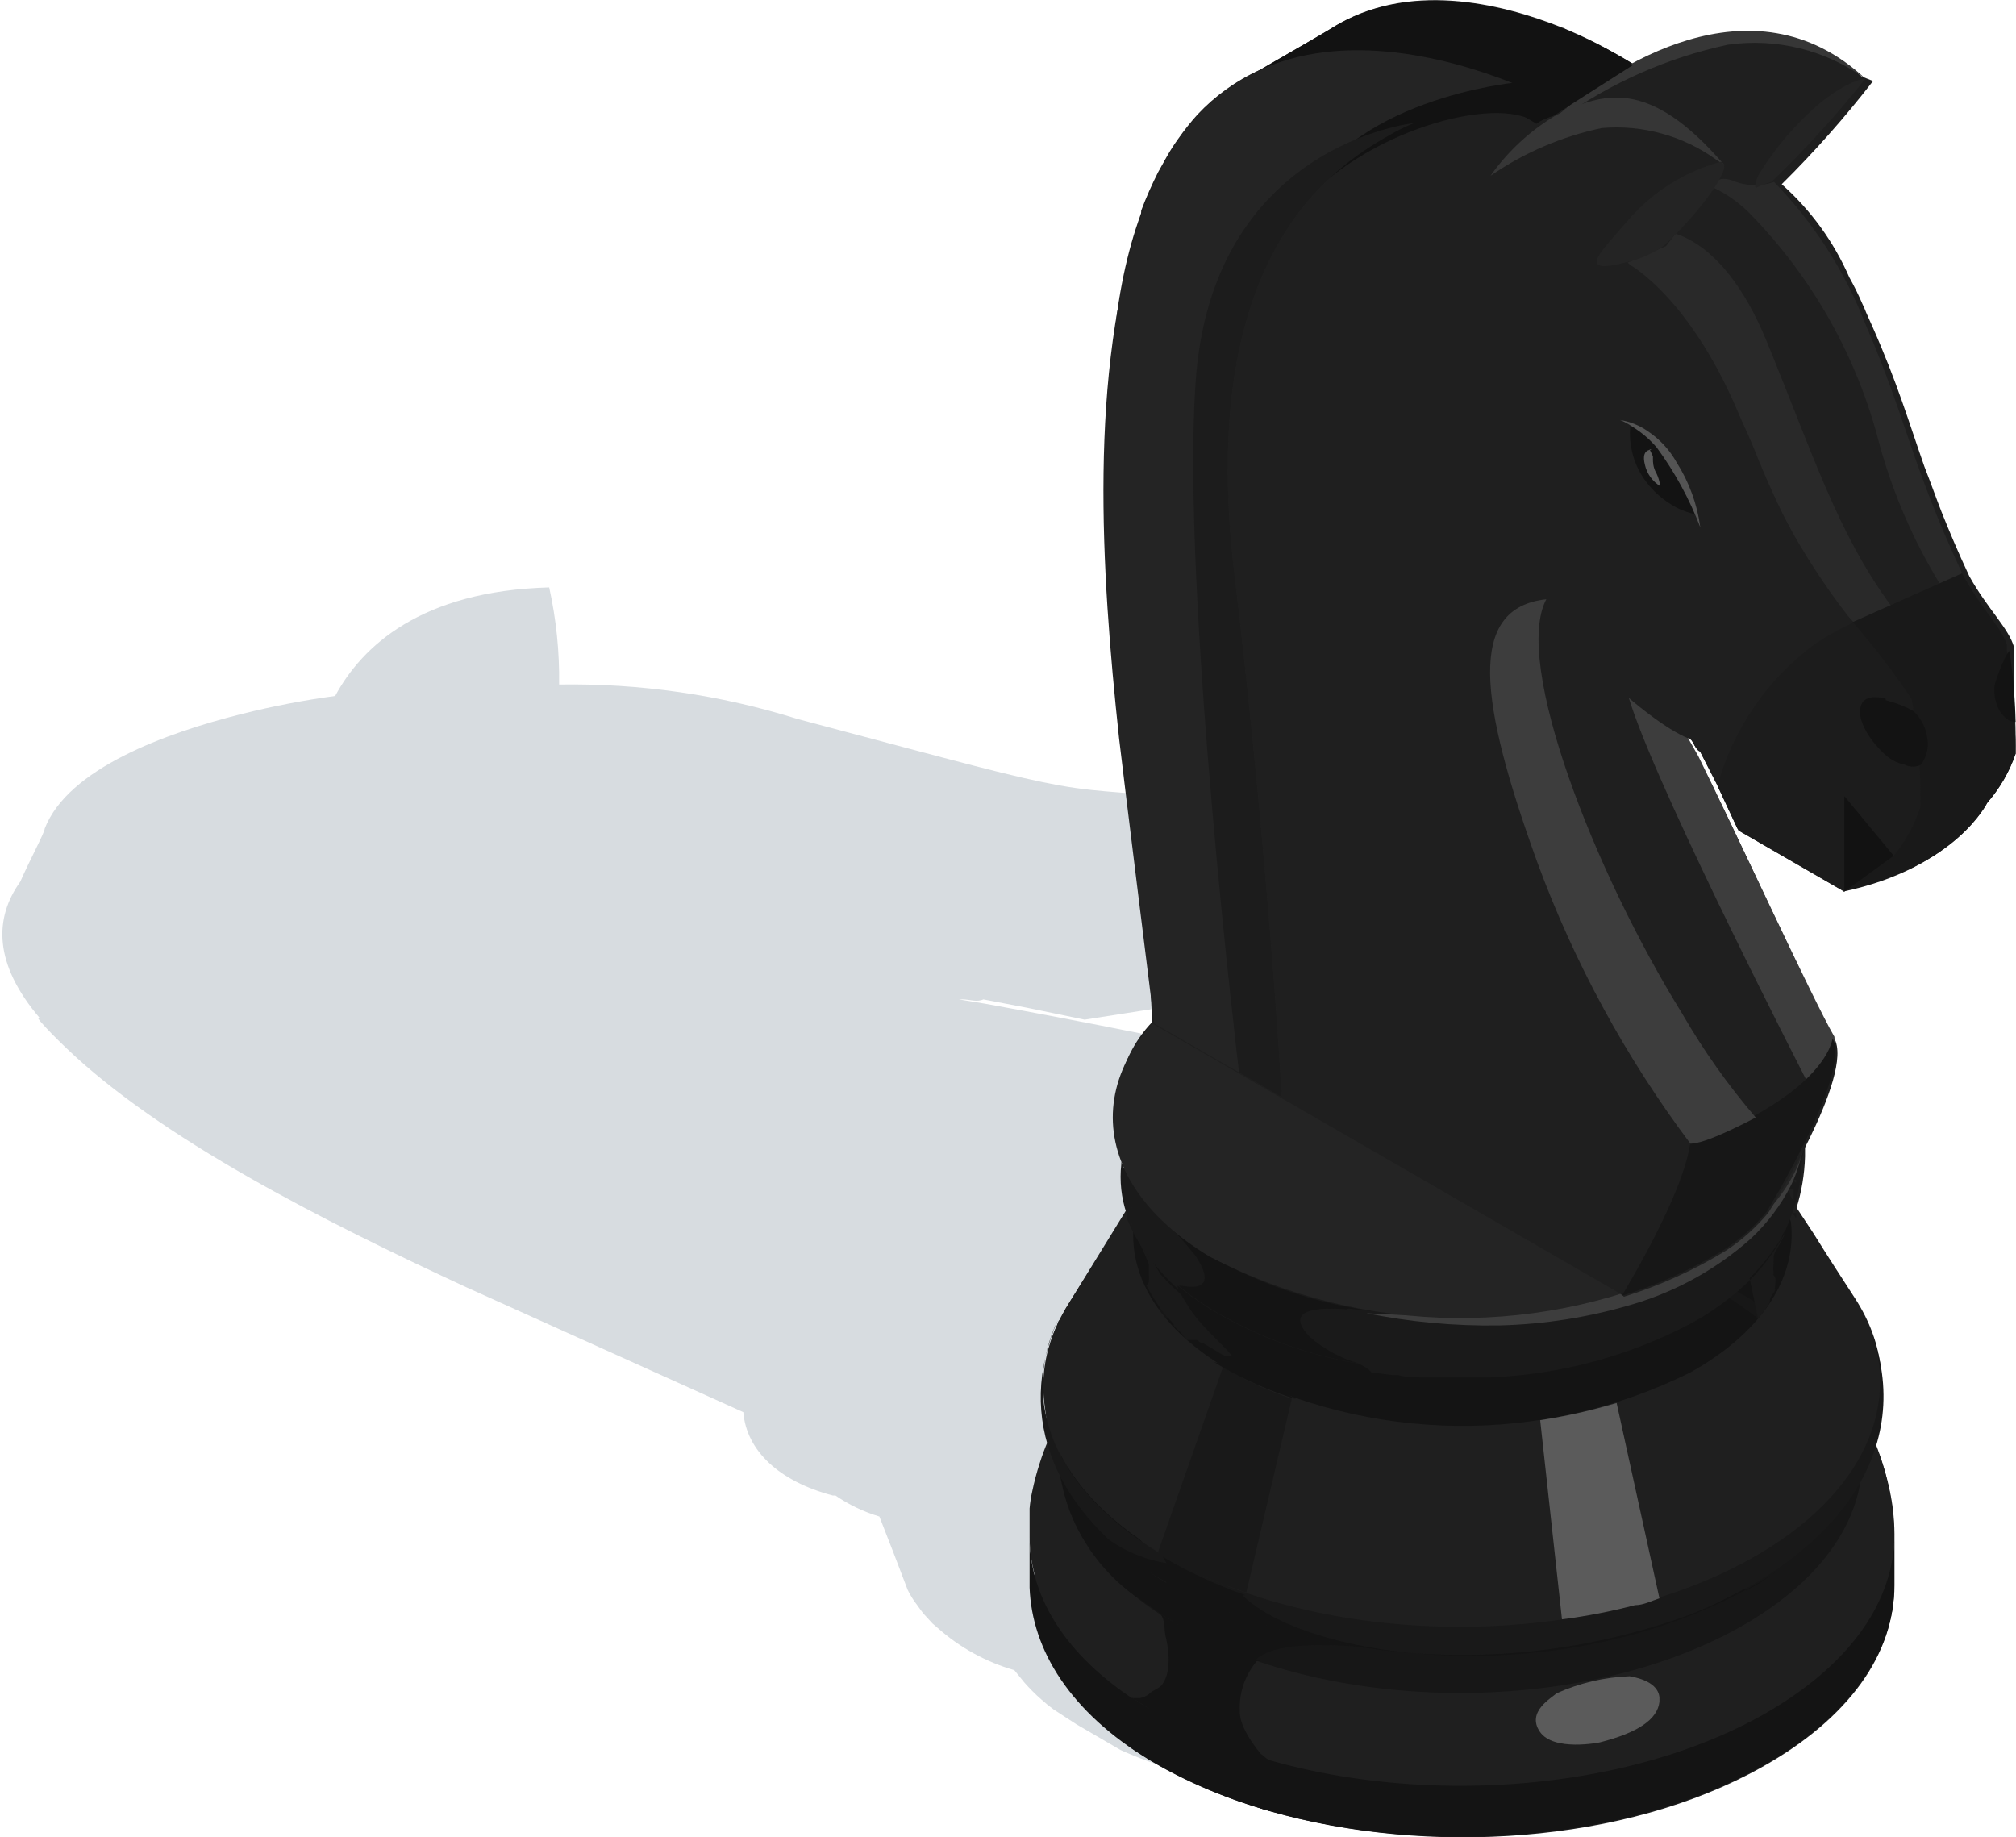
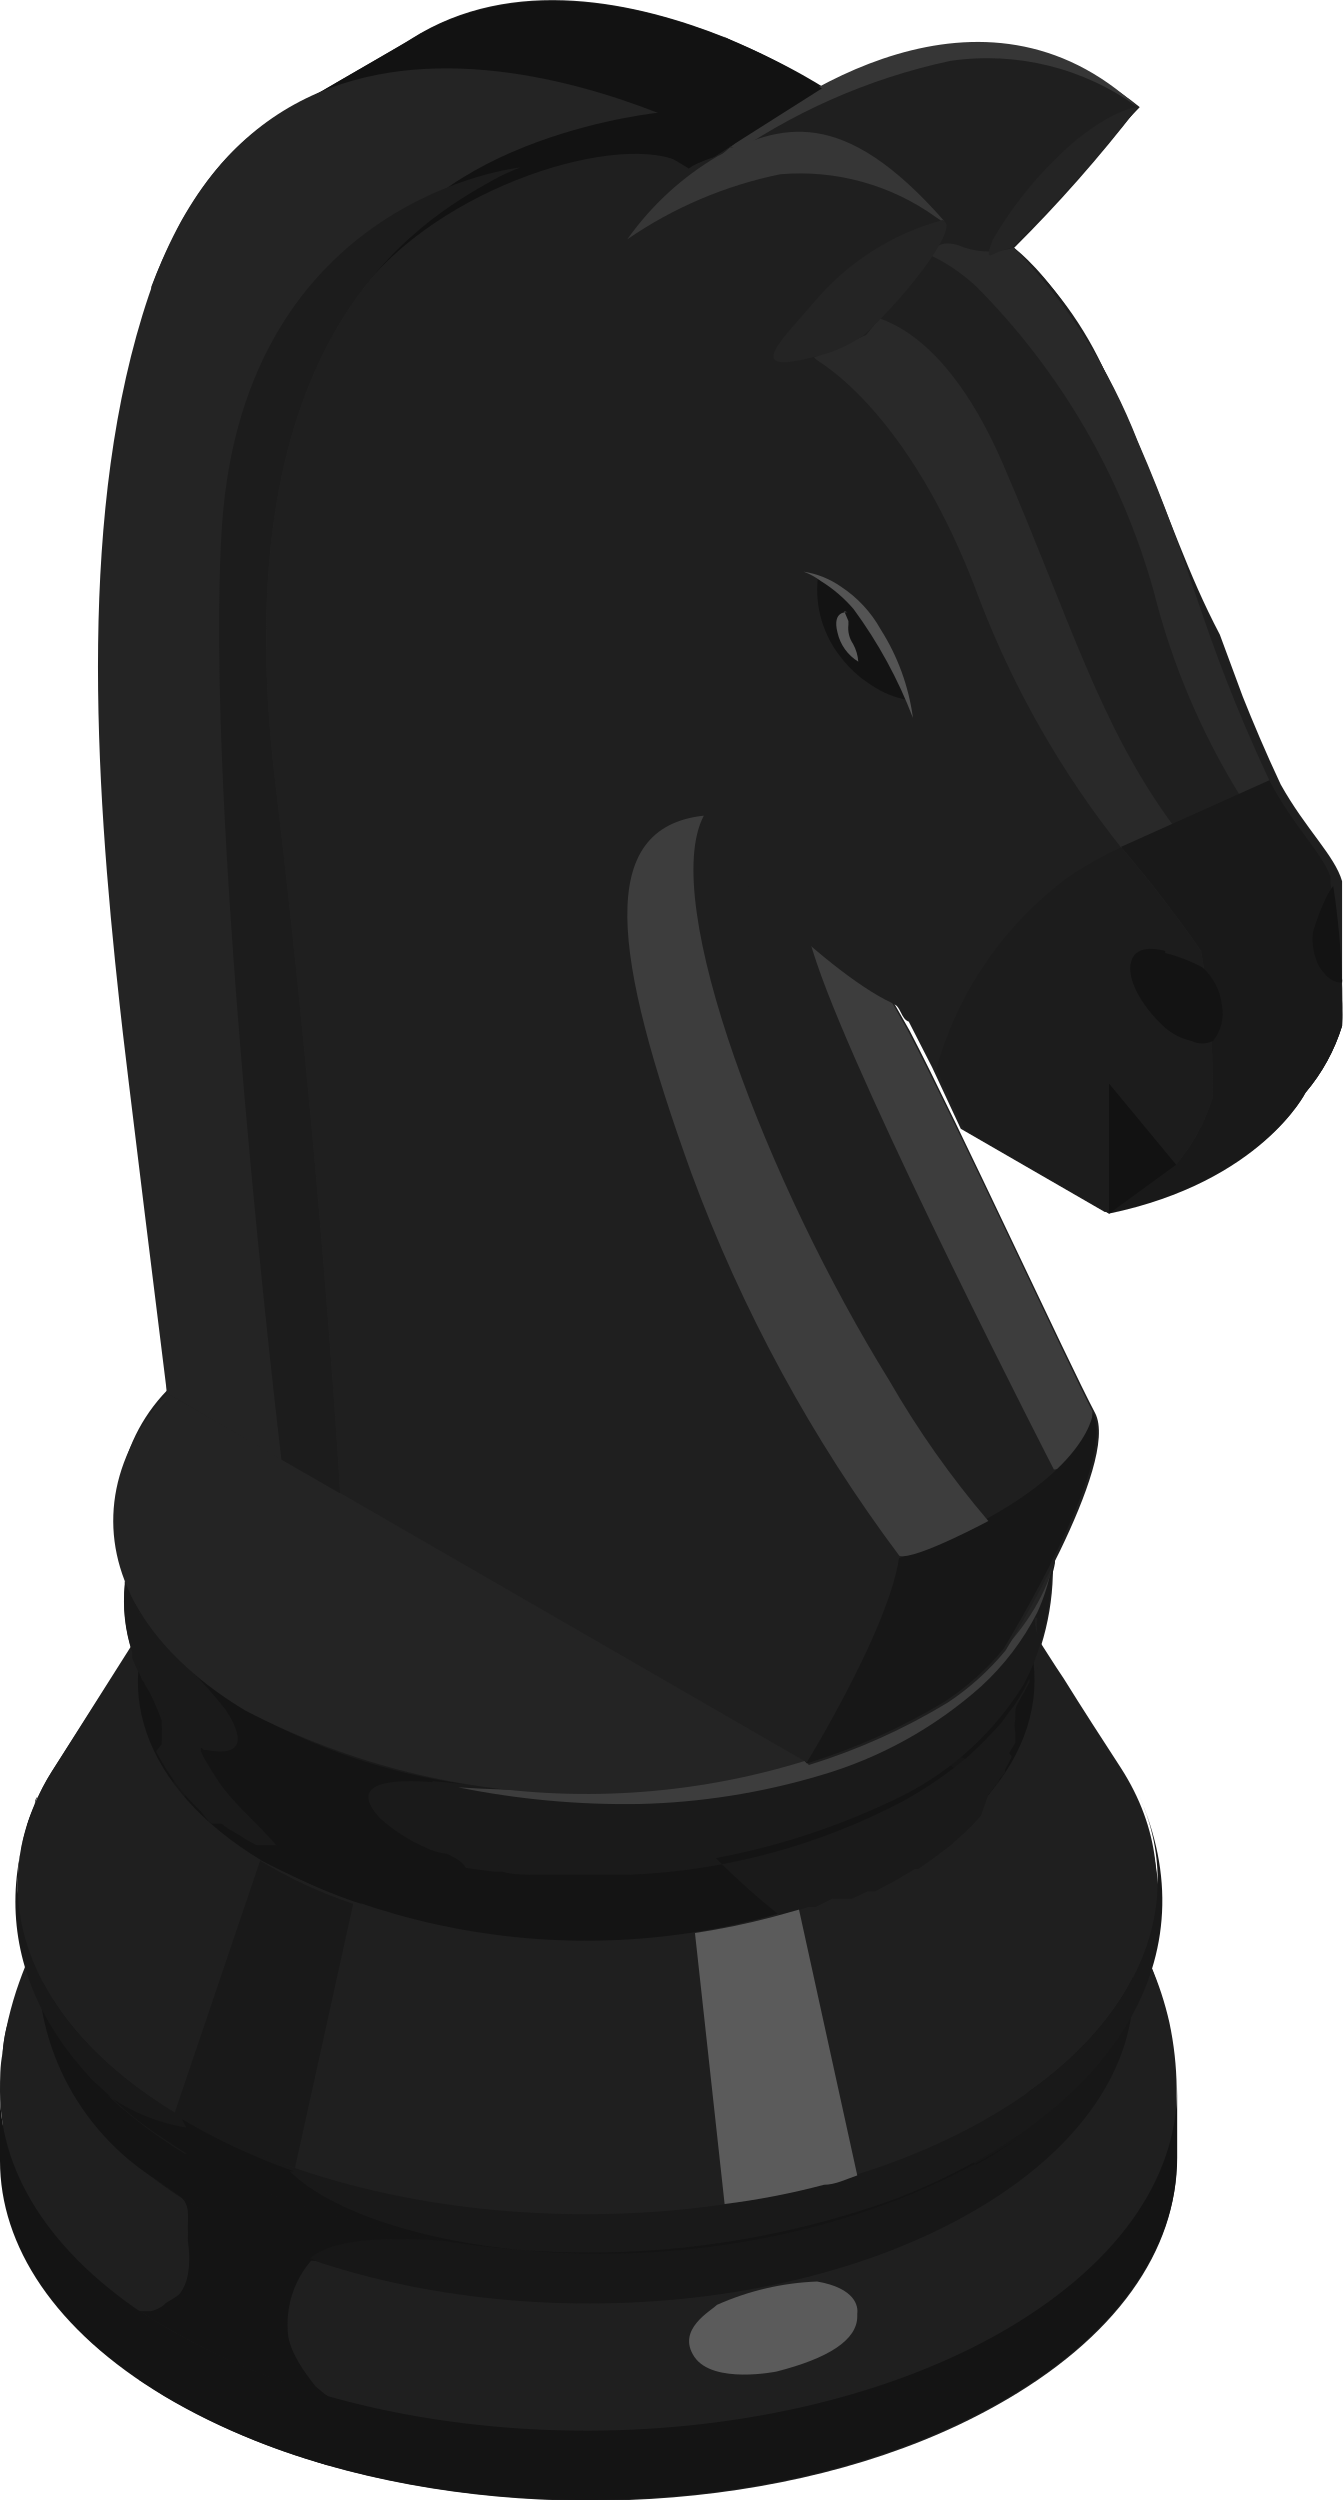
- <svg xmlns="http://www.w3.org/2000/svg" viewBox="0 0 52.75 48.06">
+ <svg xmlns="http://www.w3.org/2000/svg" viewBox="0 0 25.81 48.06">
  <defs>
-     <style>.cls-1{isolation:isolate;}.cls-2{fill:#d7dce0;mix-blend-mode:multiply;}.cls-3{fill:#1f1f1f;}.cls-4{fill:#141414;}.cls-5{fill:#171717;}.cls-6{fill:#1a1a1a;}.cls-7{fill:#191919;}.cls-8{fill:#3d3d3d;}.cls-9{fill:#5b5b5b;}.cls-10{fill:#242424;}.cls-11{fill:#121212;}.cls-12{fill:#292929;}.cls-13{fill:#363636;}.cls-14{fill:#131313;}.cls-15{fill:#545454;}.cls-16{fill:#1c1c1c;}</style>
+     <style>.cls-1{fill:#1f1f1f;}.cls-2{fill:#141414;}.cls-3{fill:#171717;}.cls-4{fill:#1a1a1a;}.cls-5{fill:#191919;}.cls-6{fill:#3d3d3d;}.cls-7{fill:#5b5b5b;}.cls-8{fill:#242424;}.cls-9{fill:#121212;}.cls-10{fill:#292929;}.cls-11{fill:#363636;}.cls-12{fill:#131313;}.cls-13{fill:#545454;}.cls-14{fill:#1c1c1c;}</style>
  </defs>
-   <g class="cls-1">
-     <g id="Capa_2" data-name="Capa 2">
-       <g id="layer">
-         <path class="cls-2" d="M47.79,35.38a3.71,3.71,0,0,0-1.09-.92c-.38-.2-.79-.32-1.18-.5a9.66,9.66,0,0,1-1-.56l-.42-.26q-2.59-1.59-5.31-3a22.68,22.68,0,0,0-4.91-2.26c-2.7-.58-5.41-1.13-8.12-1.62l-.67-.11.1,0c.17,0,.38.08.54,0l1.15.22,1.5.31,3.77-.59c2-1.77,1.27-3.05,1.27-3.05a1.86,1.86,0,0,0-.5-1l-.07,0h0L32.76,22l-.08-.05,0,0-.28-.15,0,0-.06,0,0,0-.08,0-.09,0-.13-.07-.07,0-.15-.07-.07,0-.14-.06-.21-.1-.06,0-.16-.08-.06,0L30.85,21l-.06,0-.14-.06,0,0-.14-.05h-.06l-.1,0c-.55-.18-1.42-.12-2.63-.34s-2.42-.56-6.86-1.74a19.8,19.8,0,0,0-6.23-.9,11.07,11.07,0,0,0-.26-2.54h0c-3.35.09-4.9,1.54-5.6,2.84a22.59,22.59,0,0,0-2.44.47c-2,.5-4.55,1.43-5.16,3,0,.1-.38.8-.64,1.39-.68.95-.71,2.14.52,3.58H1l.05.07c.2.23.42.45.66.68,2.48,2.39,6.73,4.54,10.51,6.29l7.23,3.26h0c.08,1,.93,1.81,2.34,2.18h.07l0,0a4.07,4.07,0,0,0,1.15.55c.25.64.5,1.28.74,1.92A2.22,2.22,0,0,0,24,42v0c.06.08.11.16.18.24l0,0,.22.24h0l.14.12a5.16,5.16,0,0,0,2,1.1l.26.32a4.75,4.75,0,0,0,.45.45,4,4,0,0,0,.32.26l.6.39,1.15.67a10.15,10.15,0,0,0,5.95.75h.08l.41,0,.18,0,.55-.09h.07l.46-.09.14,0,.39-.08.16,0c.13,0,.25,0,.37-.09l.17,0,.39-.1.14,0,.48-.14h0l.48-.15c.24.14,1.58-.56,1.85-.67.6-.25,1.19-.51,1.77-.8a21.53,21.53,0,0,0,3.12-1.88A11.78,11.78,0,0,0,49,40.08c.63-.8,0-2.49-.38-3.38A5.16,5.16,0,0,0,47.79,35.38Z" />
-         <path class="cls-3" d="M33.22,47.39v0c4.16,1.19,9.32.84,12.86-1.14,2.32-1.29,3.49-3,3.48-4.74V40.14a5.72,5.72,0,0,0-.15-1.26,5.51,5.51,0,0,0-.35-1.1,4.53,4.53,0,0,0,0-2.37.71.71,0,0,1,0,.14,2.77,2.77,0,0,0-.11-.48s0,.07,0,.11L49,35l-.1-.25c0-.09-.06-.17-.1-.25a1.8,1.8,0,0,1,.08.21,5.08,5.08,0,0,0-.35-.7c-.37-.57-.74-1.14-1.1-1.72L47,31.63a5,5,0,0,0,.23-1.37v-.32l0-.13c.5-1,.94-2.2.69-2.68-.51-1-2.63-5.56-3.56-7.34-.08-.15-.17-.32-.28-.51l.09,0c.13.05.14.29.29.34l.45.88.55,1.18,2.77,1.6C51.18,22.72,52,21,52,21a3.82,3.82,0,0,0,.7-1.28,2.73,2.73,0,0,0,0-.31V19.3c0-.1,0-.21,0-.33v-.08s0-.05,0-.08,0-.19,0-.29a1.09,1.09,0,0,0,0-.18c0-.16,0-.31,0-.46v-.07c0-.13,0-.26,0-.38s0-.07,0-.1a1.64,1.64,0,0,0,0-.25v0a1.27,1.27,0,0,0,0-.14c-.13-.49-.69-1-1.17-1.86-.3-.64-.53-1.19-.73-1.69-.13-.33-.27-.73-.45-1.19-.41-1.17-.7-2.17-1.35-3.64l-.17-.38a2.29,2.29,0,0,0-.1-.23,7.24,7.24,0,0,0-.34-.69,7,7,0,0,0-1.77-2.44h0a27.27,27.27,0,0,0,2.39-2.7L48.71,2c-2-1.77-4.3-1.22-6-.33A11.47,11.47,0,0,0,40.87.72l0,0h0c-1.65-.66-4.06-1.21-6,0-.13.09-1.15.67-1.91,1.11A5.17,5.17,0,0,0,31.33,3l0,0a6.6,6.6,0,0,0-.5.63,5,5,0,0,0-.29.45l-.24.43a10.37,10.37,0,0,0-.44,1l0,.06s0,0,0,0l0,.09c-.05.13-.07.28-.11.42-1.17,4-.87,8.9-.42,13.09.09.8.92,7.47.92,7.47h0a3.36,3.36,0,0,0-.73,3.82l-.09-.21v.06a3,3,0,0,0,.12,1.22L28,34.05a3.62,3.62,0,0,0-.33.65c0-.05,0-.11.05-.16s0,.13-.07.19-.09.24-.13.36-.07.23-.1.34l.06-.18c0,.11-.06.21-.08.31s0-.09,0-.13a2,2,0,0,0,0,.24l0,.17a4.47,4.47,0,0,0,.13,2,4,4,0,0,0-.19.5,6.69,6.69,0,0,0-.19.72,3.25,3.25,0,0,0-.07.45c0,.22,0,.51,0,.74v1.33a5.31,5.31,0,0,0,2.68,4.21h0l.47.3a11.91,11.91,0,0,0,1.64.81l.58.2C32.61,47.18,32.9,47.3,33.22,47.39Z" />
-         <polygon class="cls-4" points="29.57 31.61 29.45 33.34 30.82 37.03 38.01 38.72 46.8 35.01 47.22 32.65 46.68 31.61 29.57 31.61" />
-         <path class="cls-3" d="M26.94,40.21c0-.23,0-.52,0-.74a3.25,3.25,0,0,1,.07-.45,6.69,6.69,0,0,1,.19-.72,6.25,6.25,0,0,1,.23-.62,8.67,8.67,0,0,1,1.44-2.26c-2,2.25-1.43,5.08,1.75,7,4,2.42,10.65,2.49,14.83.15,3.44-1.91,4.15-4.86,2-7.19h0a8.16,8.16,0,0,1,.79,1A9.45,9.45,0,0,1,49,37.59a7.79,7.79,0,0,1,.42,1.29,5.72,5.72,0,0,1,.15,1.26c0,1.73-1.16,3.45-3.48,4.75-4.51,2.51-11.67,2.44-16-.16C28,43.46,26.94,41.83,26.94,40.21Z" />
-         <path class="cls-5" d="M45.81,34l-.7-.12a14.82,14.82,0,0,0-13.46-.13c-3.79,2.11-3.92,5.6-.28,7.79a14.85,14.85,0,0,0,13.46.14c3.79-2.12,3.92-5.61.28-7.8l.7.12c4,2.42,3.87,6.26-.31,8.59s-10.82,2.27-14.83-.15-3.87-6.25.31-8.59S41.8,31.56,45.81,34Z" />
-         <path class="cls-4" d="M31.37,41.51l-.21-.13L30.67,41A4.39,4.39,0,0,1,28.73,38l-1,.54A4.89,4.89,0,0,0,29.9,41.9l.54.37.23.14c1.22.74,1,2.11,2.21,1,.77-.71,3.93-.17,3.93-.17A23.28,23.28,0,0,1,31.37,41.51Z" />
-         <path class="cls-3" d="M28,34.05c.72-1.15,1.45-2.3,2.18-3.44-1.1,1.73-.49,3.75,1.87,5.17a13.41,13.41,0,0,0,12.18.13c2.56-1.43,3.27-3.54,2.11-5.35,0,.06.08.12.11.17.15.23.3.46.44.69l.56.85c.36.58.73,1.15,1.1,1.72,1.47,2.29.56,5-2.69,6.79-4.37,2.44-11.3,2.37-15.49-.15C27.33,38.82,26.56,36.25,28,34.05Z" />
-         <path class="cls-6" d="M46.46,33.5s0-.09-.05-.13,0,0,0-.06v0a.83.83,0,0,1,0-.27v0a.14.14,0,0,1,0-.07v0a.36.36,0,0,1,0-.09c0-.09.12-.25.27-.54v0h0l0-.07c0,.07-.07.14-.11.22a2.92,2.92,0,0,1-.21.32.86.86,0,0,1-.07.1l-.17.22-.1.11a1.62,1.62,0,0,1-.18.2l-.11.11-.22.2a7.23,7.23,0,0,1-1.25.87,12.34,12.34,0,0,1-5.27,1.42l-.31,0H37.67l-.34,0h-.09c-.22,0-.44,0-.65-.06l-.16,0-.61-.08-.11,0-.59-.11-.15,0-.56-.14-.16,0a4,4,0,0,1-.49-.15l-.06,0-.11,0-.53-.2L33,35l-.07,0-.46-.2-.13-.07h0l-.52-.28-.31-.2,0,0-.05,0-.21-.15h0l-.09-.06-.21-.18-.06,0-.24-.22-.06-.06-.16-.17-.07-.07L30.16,33l-.06-.07a3.92,3.92,0,0,1-.33-.5,2.53,2.53,0,0,1-.12-.23l.07.14h0a6.09,6.09,0,0,1,.34.74s0,.07,0,.1v.15a.94.94,0,0,1,0,.16l0,0h0a.14.14,0,0,1,0,.06l-.06.09c.06.11.12.22.19.33h0a3.9,3.9,0,0,0,.36.5l0,0h0l.16.17,0,0,0,0,0,.05.1.1.07.06L31,35h0l0,0,0,0,.07.06s0,0,0,0l0,0,.07,0,0,0,.05,0,.06,0,0,0,.07,0,.12.09.05,0,0,0,0,0,0,0h0l.24.14a2.48,2.48,0,0,0,.31.18h0l0,0h0l0,0h0l0,0,.07,0,.06,0,0,0,0,0,.06,0h0l0,0,.06,0,0,0h0l0,0h0l0,0,.08,0,.06,0h0l.07,0,.05,0h0l0,0,.08,0h0l0,0h0l.06,0h.06l.08,0,.05,0h.1l.09,0h.12l.06,0,.11,0,.07,0h.13l0,0,.09,0h.09l.08,0h.09l.1,0,.1,0h.34l.1,0h.07l.1,0,.15,0h.32l.14,0H38.8l.25,0h.31l.36,0h.08l.15,0,.38-.05h.08a13.66,13.66,0,0,0,1.47-.31h.06l.54-.17.05,0h0l.1,0,.26-.09.13,0,.07,0,.06,0h0l.11,0,.15-.07.15-.07.06,0,.07,0,0,0h0l0,0,.36-.19.41-.24h0l.07,0,.3-.21.11-.09.22-.16.12-.11.18-.16h0l0,0a.6.6,0,0,1,.08-.08l.14-.15.06-.07L46,34.5l.13-.17.06-.07,0,0,.12-.19,0,0h0a.05.05,0,0,1,0,0l0,0v0l0-.05c0-.08.09-.16.13-.25s0,0,0-.07v0Z" />
-         <path class="cls-3" d="M29.57,30.87a1.18,1.18,0,0,1,0,.61,1.27,1.27,0,0,0,0,.68c-.22-.45,0-1.15-.2-1.51a1.19,1.19,0,0,0,.12.22Z" />
-         <path class="cls-4" d="M26.94,41.54V40.21c0,1.62,1,3.25,3.15,4.52,4.32,2.6,11.48,2.67,16,.16,2.32-1.3,3.48-3,3.48-4.75v1.34c0,1.72-1.16,3.45-3.48,4.74-4.51,2.52-11.67,2.44-16-.16C28,44.8,27,43.17,26.94,41.54Z" />
-         <path class="cls-7" d="M30.5,41.41c-2.92-1.8-3.95-4.31-2.82-6.87-1,2.09-.12,4.42,2.65,6.09,4.19,2.52,11.12,2.59,15.49.15,3-1.68,4-4.12,3-6.3,1.39,3.1-.4,6.09-4.65,7.8a17.37,17.37,0,0,1-11.75,0,11.14,11.14,0,0,1-1.88-.9Z" />
-         <path class="cls-7" d="M29.34,30.4a.06.06,0,0,0,0,0S29.33,30.38,29.34,30.4Z" />
-         <path class="cls-7" d="M47.22,29.86a2.28,2.28,0,0,0,0-.26A1,1,0,0,0,47.22,29.86Z" />
-         <path class="cls-6" d="M47.22,30.05v-.19a3.81,3.81,0,0,1-.1.42l-.14.35a1.86,1.86,0,0,0-.1.2s0,.05,0,.07h0a.33.33,0,0,1,0-.06A6,6,0,0,1,44.52,33a14.2,14.2,0,0,1-12.87-.13,5.67,5.67,0,0,1-2.08-2,1.19,1.19,0,0,1-.12-.22,2.72,2.72,0,0,1-.11-.25v.06a3,3,0,0,0,.14,1.3l0,.11a4.85,4.85,0,0,0,.25.52h0a5.63,5.63,0,0,0,2,2,13.87,13.87,0,0,0,12.58.12,5.81,5.81,0,0,0,2.31-2.13c0-.08.08-.15.11-.22h0a4.76,4.76,0,0,0,.42-1.85h0Zm-17.6,1.1v0Zm0-.17a.29.29,0,0,1,0,.1Zm0,.07a.36.36,0,0,0,0-.1A.3.3,0,0,1,29.61,31.05Zm0,1a1.45,1.45,0,0,1,0-.55v0a1.74,1.74,0,0,0,0,.58S29.6,32,29.6,32Zm0-.83v0Zm17.25-.12v0ZM47,30.7a.14.14,0,0,1,0,.07A.14.14,0,0,0,47,30.7Zm0,.17a.22.22,0,0,0,0,.08A.22.22,0,0,1,46.92,30.87Zm0,.56v0Zm0,.11v0Zm0,.2a.68.68,0,0,1,0,.14A.68.68,0,0,0,46.89,31.74Zm-.07-.64c0,.09,0,.2,0,.31C46.83,31.31,46.82,31.2,46.82,31.1Zm0,0v0Zm0,1a.14.14,0,0,0,0-.06v0l0,.08Z" />
-         <path class="cls-8" d="M47.22,29.31A3.65,3.65,0,0,1,46.87,31a5,5,0,0,1-1.07,1.42,8.11,8.11,0,0,1-3.09,1.71,13.3,13.3,0,0,1-3.48.55,16.22,16.22,0,0,1-3.48-.32,26.63,26.63,0,0,0,3.46,0,14.29,14.29,0,0,0,3.38-.62,8.28,8.28,0,0,0,3-1.56A4.24,4.24,0,0,0,47.22,29.31Z" />
-         <path class="cls-4" d="M30.08,44.72l-.45-.29.21,0a.55.55,0,0,0,.23-.11c.1-.1.24-.13.33-.23a.87.87,0,0,0,.15-.35,2,2,0,0,0,0-.66,2.38,2.38,0,0,0-.05-.26v0c-.05-.2,0-.44-.15-.6l.31.19A10.66,10.66,0,0,0,33,43.46s-.08,0-.11,0a1.87,1.87,0,0,0-.45,1.3c0,.13,0,.45.54,1.12l.23.19a13.27,13.27,0,0,1-3.12-1.33Z" />
-         <path class="cls-9" d="M43.42,44.53c-.05.46-.57.81-1.56,1.06,0,0-1.21.25-1.57-.28s.33-.89.43-1a5.15,5.15,0,0,1,1.92-.45c.75.13.79.48.78.62Z" />
-         <path class="cls-7" d="M30.3,40.61,32,35.77h0a9.26,9.26,0,0,0,1.8.83l-1.19,5.07a12.88,12.88,0,0,1-2.28-1l0,0Z" />
-         <path class="cls-9" d="M42.3,36.71l-.5.14a14.76,14.76,0,0,1-1.5.31l.57,5.21A15,15,0,0,0,42.78,42c.22,0,.43-.11.64-.18Z" />
-         <path class="cls-4" d="M35.88,36c0,.08-.4.21-1.22.22l-1.07.06a.11.11,0,0,0,0,.1c.05.1.22.17.32.23l0,0A9.69,9.69,0,0,1,32,35.78l-.23-.14.27.06c.26.12.26.12.45.1-.39-.58-1-1-1.36-1.56s-.32-.56-.31-.6a6.83,6.83,0,0,0,1,.7,11,11,0,0,0,3.73,1.34l.17.09s.22.13.18.23Z" />
-         <path class="cls-4" d="M29.62,45.76V44.42c.15.1.31.21.47.3a13,13,0,0,0,3.14,1.33v1.34a13.17,13.17,0,0,1-3.13-1.33l-.47-.3Z" />
-         <path class="cls-4" d="M45.65,41.57a11.84,11.84,0,0,1-1.52.71,17.4,17.4,0,0,1-11.76,0l-.62-.25a11.14,11.14,0,0,1-1.26-.65L30,41.1a7.77,7.77,0,0,1-.9-.7l-.32-.3L28.67,40l.06.06a3.59,3.59,0,0,0,1.79.84l-.09-.16a12.48,12.48,0,0,0,2.16,1l-.08,0c1.76,1.75,8.86,2.69,14-.63l-.48.32-.34.19Z" />
-         <path class="cls-4" d="M35.25,34.26c-1.16-.09-1.51.15-1,.7a3.35,3.35,0,0,0,1.32.72,11,11,0,0,1-3.73-1.34,6.83,6.83,0,0,1-1-.7l.07,0c.93.18.57-.48.38-.77a9.28,9.28,0,0,0-.75-.84,7.34,7.34,0,0,0,1.13.83,11.65,11.65,0,0,0,4.22,1.44l-.62-.06Z" />
-         <path class="cls-10" d="M44.78,25.55h0c3.48,2.1,3.37,5.44-.26,7.46a14.2,14.2,0,0,1-12.87-.13c-3.48-2.1-3.36-5.43.27-7.46a14.18,14.18,0,0,1,12.86.13Z" />
-         <path class="cls-11" d="M36,12.84c-1-8.59,2.36-8.33,3.79-9.13a21.28,21.28,0,0,0,3-2s-4.65-3.07-8-.94c-.2.13-2.54,1.46-2.73,1.62C31.36,3,34,2.2,33.54,3.62c-1.37,4.05-1,9.13-.53,13.51.09.8.92,7.47.92,7.47l3.34,1.93S36.92,20.29,36,12.84Z" />
-         <polygon class="cls-11" points="47.31 20.12 47.56 20.97 47.31 21.18 47.31 20.12" />
-         <path class="cls-3" d="M52.74,19.72A3.82,3.82,0,0,1,52,21l-3.78,2.33L47.56,21l1.71-1.42-1.78-2.7-.84-1.28c-1.49-.41-2.33-1.47-3-1.71-.75,0-1.11.33-1.22.78a4.4,4.4,0,0,0,.64,2.6c.45,1,1,1.9,1.36,2.55.93,1.78,3,6.38,3.56,7.34s-1.72,4.57-1.72,4.57a5,5,0,0,1-1.12,1,11.73,11.73,0,0,1-2.66,1.2h0L41.63,33l-7.16-8s.11-9.8,2.72-17.54c.42-1.24-2.36-.37-1.72-1,.19-.19,3.73-2.15,3.93-2.3.54-.39.35-.5.78-.8a15,15,0,0,1,3.89-2.05s.11-.3,1.83-.26a5,5,0,0,1,2.91,1.13L46.33,4.69s1.4.83,2.78,4.6A59.71,59.71,0,0,0,51.34,15c.48.91,1,1.37,1.17,1.86A14.35,14.35,0,0,1,52.74,19.72Z" />
-         <path class="cls-12" d="M46.42,4.76a1.54,1.54,0,0,1-1,0c-.4-.18-.53,0-.53,0L43.59,6.44l-1,.43A14.36,14.36,0,0,1,46,12c1.38,3.37,2.54,4.31,2.54,4.31S51.2,16,51.34,15c-1.35-2.9-1.44-4-2.53-6.52A11.13,11.13,0,0,0,46.42,4.76Z" />
-         <path class="cls-3" d="M43.44,6.05S45,5.94,46.23,8.94s1.85,5,3.25,6.91l1.28-.57a14.25,14.25,0,0,1-1.65-3.91A13.33,13.33,0,0,0,45.7,5.5c-1.19-1.08-2.09-.73-2.09-.73Z" />
-         <path class="cls-13" d="M48.81,2.06a4.94,4.94,0,0,0-3.6-.89A11.74,11.74,0,0,0,40.84,3.1s-.38.18,0-.15C42.11,1.83,45.83-.72,48.81,2.06Z" />
-         <path class="cls-8" d="M48,27.13c0,1.1-.74,1.12-.74,1.12s-3.69-7.17-4.56-9.74-.26-3.87-.26-3.87h0a4.4,4.4,0,0,0,.64,2.6c.45,1,1,1.9,1.36,2.55C45.32,21.57,47.44,26.17,48,27.13Z" />
-         <path class="cls-5" d="M46.23,31.7a5,5,0,0,1-1.12,1,11.73,11.73,0,0,1-2.66,1.2h0L41.63,33c0-.34.06-.58.06-.58l2.53-2.47c3.6-1.34,3.73-2.78,3.73-2.78C48.45,28.08,46.23,31.7,46.23,31.7Z" />
-         <path class="cls-3" d="M50.25,21.11a3.82,3.82,0,0,1-.7,1.28l-1.29-1.56v2.5l-2.77-1.6-.55-1.18-.45-.88c-.15-.05-.16-.29-.29-.34-1.22-.48-3.84-3.06-3.78-3.65-2.59.44-.74,4.51.19,6.29.78,1.49,2.39,5,3.19,6.6.16.33.28.58.37.74.49.94-1.66,4.47-1.72,4.57h0l-12.3-7.1s-.29-6-.37-6.78c-.48-4.38-1.39-10.15,0-14.2,2.61-7.73,10.42-2.56,10.42-2.56A1.27,1.27,0,0,1,40.85,3a7.13,7.13,0,0,1,1.4-.09A4,4,0,0,1,45,4.24L42.55,6.87s1.85.91,3.23,4.68a18.05,18.05,0,0,0,2.71,4.74,21.08,21.08,0,0,1,1.53,2A14.35,14.35,0,0,1,50.25,21.11Z" />
-         <path class="cls-10" d="M41,2.84A9.59,9.59,0,0,0,37,3.22a4.74,4.74,0,0,0-.51.24c-1.43.8-5.22,3-4.19,11.56.89,7.45,1.24,13.69,1.24,13.69l-1.12-.65-2.22-1.28s-.83-6.67-.92-7.47c-.47-4.38-.8-9.57.57-13.63C32.37-1.93,40.78,2.69,41,2.84Z" />
-         <path class="cls-14" d="M43.3,11.46a5.22,5.22,0,0,1,1.09,2,1.89,1.89,0,0,1-.71-.29,2.41,2.41,0,0,1-.59-.54,2.1,2.1,0,0,1-.43-1.5l.64.35Z" />
-         <path class="cls-9" d="M43.16,11.75l.09.19,0,.07c0,.07,0,.22.09.37a1.07,1.07,0,0,1,.1.34l0,0a.88.88,0,0,1-.4-.56c-.11-.43.18-.39.18-.39Z" />
-         <path class="cls-15" d="M43.11,11.28a2.35,2.35,0,0,1,.76.82,4.21,4.21,0,0,1,.62,1.7,8.9,8.9,0,0,0-1.14-2.09,2.7,2.7,0,0,0-.63-.54,1.58,1.58,0,0,0-.33-.18A1.72,1.72,0,0,1,43.11,11.28Z" />
-         <path class="cls-7" d="M52.74,19.72A3.82,3.82,0,0,1,52,21s-.86,1.72-3.78,2.33v-2.5l1.29,1.56a3.82,3.82,0,0,0,.7-1.28A14.35,14.35,0,0,0,50,18.28a21.08,21.08,0,0,0-1.53-2L51.34,15c.48.91,1,1.37,1.17,1.86a1.27,1.27,0,0,1,0,.14,15.37,15.37,0,0,1,.19,1.86A7.41,7.41,0,0,1,52.74,19.72Z" />
-         <path class="cls-16" d="M50.25,21.11a3.82,3.82,0,0,1-.7,1.28l-1.29-1.56v2.5l-2.77-1.6-.55-1.18a6.89,6.89,0,0,1,2.55-3.7,7.26,7.26,0,0,1,1-.56,21.08,21.08,0,0,1,1.53,2A14.35,14.35,0,0,1,50.25,21.11Z" />
-         <polygon class="cls-11" points="49.55 22.39 48.26 20.83 48.26 23.33 49.55 22.39" />
-         <path class="cls-8" d="M44.22,29.91a28.87,28.87,0,0,1-4-7.36c-1.51-4.18-1.85-6.64.24-6.87-.88,1.66,1.25,7.12,3.56,10.85a18,18,0,0,0,1.92,2.71S44.52,30,44.22,29.91Z" />
-         <path class="cls-11" d="M40.69,3l-.51.21c-1-.75-4.55.22-6.21,2.26,1.21-2.89,5.68-3.31,5.68-3.31h1.4l1-.64L40.84.7l1.89,1Z" />
-         <path class="cls-10" d="M45,4.24a4.87,4.87,0,0,0-2.38,1.5c-.67.79-1.45,1.48-.1,1.13a2.74,2.74,0,0,0,1-.43C44.45,5.6,45.46,4.24,45,4.24Z" />
-         <path class="cls-13" d="M45,4.24l-.09-.06a4.47,4.47,0,0,0-3-.83A8.05,8.05,0,0,0,39,4.6,5.59,5.59,0,0,1,40.74,3c1.18-.56,2.39-1,4.37,1.31C45.05,4.21,45,4.24,45,4.24Z" />
-         <path class="cls-14" d="M49.34,18.32a3.13,3.13,0,0,1,.72.28,1.16,1.16,0,0,1,.37.72.88.88,0,0,1-.17.69.47.47,0,0,1-.42,0,1.13,1.13,0,0,1-.51-.26c-.47-.43-.78-1-.62-1.33.1-.2.36-.21.63-.14Z" />
-         <path class="cls-14" d="M52.74,18.89h0c-.18,0-.29-.11-.42-.29a1.14,1.14,0,0,1-.13-.68,4.39,4.39,0,0,1,.27-.7.88.88,0,0,1,.12-.19A15.37,15.37,0,0,1,52.74,18.89Z" />
-         <path class="cls-10" d="M48.81,2.06s-.39,0-1.18.63A7.8,7.8,0,0,0,46,4.6c-.07.2-.13.37,0,.29a1.8,1.8,0,0,1,.35-.13A27.27,27.27,0,0,0,48.81,2.06Z" />
-         <path class="cls-16" d="M37,3.22a4.74,4.74,0,0,0-.51.24c-1.43.8-5.22,3-4.19,11.56.89,7.45,1.24,13.69,1.24,13.69l-1.12-.65s-1.51-12.57-1.14-18C31.67,3.77,37,3.22,37,3.22Z" />
-       </g>
+   <g id="Capa_2" data-name="Capa 2">
+     <g id="layer">
+       <path class="cls-1" d="M6.28,47.39v0c4.16,1.19,9.32.84,12.86-1.14,2.32-1.29,3.49-3,3.48-4.74V40.14a6.4,6.4,0,0,0-.14-1.26,6.15,6.15,0,0,0-.36-1.1,4.53,4.53,0,0,0,0-2.37c0,.05,0,.1,0,.14a4.21,4.21,0,0,0-.12-.48s0,.07,0,.11L22,35l-.1-.25a1.86,1.86,0,0,0-.1-.25,1.8,1.8,0,0,1,.08.21,5.08,5.08,0,0,0-.35-.7c-.37-.57-.74-1.14-1.1-1.72l-.42-.64a5,5,0,0,0,.23-1.37,1.35,1.35,0,0,0,0-.21v-.11l0-.13c.5-1,.94-2.2.69-2.68-.51-1-2.63-5.56-3.56-7.34l-.27-.51.08,0c.14.05.14.29.29.34l.45.88.55,1.18,2.77,1.6C24.25,22.72,25.1,21,25.1,21a3.64,3.64,0,0,0,.7-1.28,2.73,2.73,0,0,0,0-.31V19.3c0-.1,0-.21,0-.33v-.08a.22.22,0,0,0,0-.08c0-.09,0-.19,0-.29s0-.12,0-.18,0-.31,0-.46v-.07c0-.13,0-.26,0-.38s0-.07,0-.1,0-.18,0-.25a.11.11,0,0,1,0,0c0-.06,0-.1,0-.14-.14-.49-.7-1-1.18-1.86-.3-.64-.53-1.19-.73-1.69l-.44-1.19C22.82,11,22.52,10,21.87,8.51l-.16-.38a2.29,2.29,0,0,1-.1-.23c-.1-.21-.21-.44-.34-.69a7.1,7.1,0,0,0-1.78-2.44h0a27.53,27.53,0,0,0,2.38-2.7L21.77,2c-2-1.77-4.3-1.22-6-.33A11.67,11.67,0,0,0,13.94.72l0,0h0C12.26.05,9.86-.5,7.9.75,7.77.84,6.75,1.42,6,1.86A5.17,5.17,0,0,0,4.39,3l0,0a5.39,5.39,0,0,0-.51.63c-.1.14-.19.29-.29.45s-.16.28-.23.43a8.5,8.5,0,0,0-.45,1l0,.06a0,0,0,0,1,0,0l0,.09c0,.13-.07.28-.11.42-1.17,4-.87,8.9-.41,13.09.08.8.91,7.47.91,7.47h0a3.36,3.36,0,0,0-.73,3.82L2.4,30.4v.06a3.2,3.2,0,0,0,.12,1.22L1,34.05a3.62,3.62,0,0,0-.33.65c0-.05,0-.11.05-.16a1.39,1.39,0,0,0-.06.19,2.67,2.67,0,0,0-.14.36c0,.12-.07.23-.1.34a1.27,1.27,0,0,0,.06-.18c0,.11-.06.21-.07.31a.57.57,0,0,1,0-.13,2,2,0,0,0,0,.24.88.88,0,0,0,0,.17,4.32,4.32,0,0,0,.12,2,4,4,0,0,0-.19.5A6.69,6.69,0,0,0,.12,39a3.25,3.25,0,0,0-.07.45c0,.22,0,.51,0,.74v1.33a5.31,5.31,0,0,0,2.68,4.21h0l.47.3a11.91,11.91,0,0,0,1.64.81l.58.2C5.67,47.18,6,47.3,6.28,47.39Z" />
+       <polygon class="cls-2" points="2.63 31.61 2.51 33.34 3.88 37.03 11.07 38.72 19.86 35.01 20.28 32.65 19.74 31.61 2.63 31.61" />
+       <path class="cls-1" d="M0,40.21c0-.23,0-.52.05-.74A3.25,3.25,0,0,1,.12,39a6.69,6.69,0,0,1,.19-.72c.08-.24.15-.42.23-.62A8.67,8.67,0,0,1,2,35.42c-2,2.25-1.43,5.08,1.76,7,4,2.42,10.65,2.49,14.83.15,3.44-1.91,4.14-4.86,2-7.19h0a9.33,9.33,0,0,1,.8,1,8.8,8.8,0,0,1,.64,1.18,8.67,8.67,0,0,1,.43,1.29,6.4,6.4,0,0,1,.14,1.26c0,1.73-1.16,3.45-3.48,4.75-4.51,2.51-11.67,2.44-16-.16C1.05,43.46,0,41.83,0,40.21Z" />
+       <path class="cls-3" d="M18.87,34l-.7-.12a14.82,14.82,0,0,0-13.46-.13c-3.79,2.11-3.92,5.6-.28,7.79a14.85,14.85,0,0,0,13.46.14c3.8-2.12,3.92-5.61.28-7.8l.7.12c4,2.42,3.88,6.26-.3,8.59S7.75,44.83,3.74,42.41s-3.88-6.25.3-8.59S14.86,31.56,18.87,34Z" />
+       <path class="cls-2" d="M4.43,41.51l-.21-.13L3.74,41A4.38,4.38,0,0,1,1.79,38l-1,.54A4.87,4.87,0,0,0,3,41.9l.53.37.23.14c1.22.74,1,2.11,2.21,1,.77-.71,3.93-.17,3.93-.17A23.44,23.44,0,0,1,4.43,41.51Z" />
+       <path class="cls-1" d="M1,34.05c.73-1.15,1.45-2.3,2.18-3.44-1.1,1.73-.49,3.75,1.87,5.17a13.41,13.41,0,0,0,12.18.13c2.56-1.43,3.28-3.54,2.12-5.35,0,.06.07.12.11.17.14.23.29.46.44.69s.36.57.55.85c.36.58.73,1.15,1.1,1.72,1.47,2.29.56,5-2.69,6.79-4.36,2.44-11.3,2.37-15.49-.15C.4,38.82-.38,36.25,1,34.05Z" />
+       <path class="cls-4" d="M19.52,33.5a.93.93,0,0,1,0-.13.14.14,0,0,1,0-.06v0a.61.61,0,0,1,0-.27v0a.14.14,0,0,1,0-.07v0l0-.09c0-.09.12-.25.27-.54v0h0l0-.07-.11.22c-.06.11-.13.21-.2.32l-.08.1-.16.22-.1.11-.19.2-.11.11-.21.2a7.74,7.74,0,0,1-1.26.87,12.34,12.34,0,0,1-5.27,1.42l-.31,0H10.74l-.35,0H10.3c-.22,0-.44,0-.65-.06l-.16,0-.61-.08-.11,0-.58-.11-.16,0-.56-.14-.16,0a4,4,0,0,1-.49-.15l-.06,0-.11,0L6.12,35l-.06,0-.07,0a4.68,4.68,0,0,1-.45-.2l-.14-.07h0l-.52-.28-.31-.2,0,0,0,0-.21-.15h0l-.09-.06L4,33.69l-.06,0-.24-.22,0-.06-.17-.17-.07-.07L3.22,33l-.05-.07a3.16,3.16,0,0,1-.34-.5l-.12-.23c0,.05,0,.09.07.14h0a5.6,5.6,0,0,1,.33.74s0,.07,0,.1v0a.57.57,0,0,1,0,.13.94.94,0,0,1,0,.16l0,0h0l0,.06L3,33.67c.06.11.12.22.19.33h0a5.2,5.2,0,0,0,.36.5l0,0h0l.16.17,0,0,0,0,.05.05.1.1L4,35l0,0H4l0,0,0,0,.07.06,0,0,0,0,.06,0,0,0,0,0,.06,0,0,0,.07,0,.12.09,0,0,0,0,0,0,0,0h0l.24.14a2.48,2.48,0,0,0,.31.18h0l0,0h0l0,0h0l0,0,.07,0,.06,0,0,0,0,0,.06,0h0l0,0,.06,0,0,0H6l0,0h0l0,0,.08,0,0,0h0l.06,0,.05,0h0l0,0,.09,0h0l0,0h0l0,0h.06l.08,0,.05,0H7l.09,0h.12l.06,0,.11,0,.07,0h.13l.06,0,.08,0h.09l.08,0H8l.1,0,.1,0h.35l.1,0H8.7l.09,0,.15,0h.32l.14,0h2.46l.25,0h.31l.36,0h.08l.15,0,.38-.05h.08A14.38,14.38,0,0,0,15,36.83H15l.54-.17.05,0h0l.09,0L16,36.5l.13,0,.07,0,.07,0h0l.11,0,.15-.07.15-.07.07,0,.07,0,0,0h0l0,0,.36-.19.41-.24h0l.06,0,.3-.21.12-.09.21-.16.12-.11.18-.16h0l0,0a.6.6,0,0,1,.08-.08l.14-.15.06-.07L19,34.5l.13-.17.06-.07,0,0c0-.06.09-.12.13-.19v0h0s0,0,0,0l0,0v0l0-.05a2,2,0,0,0,.13-.25s0,0-.05-.07v0Z" />
+       <path class="cls-1" d="M2.63,30.87a1.18,1.18,0,0,1,0,.61,1.27,1.27,0,0,0,0,.68c-.21-.45,0-1.15-.2-1.51a1.19,1.19,0,0,0,.12.22Z" />
+       <path class="cls-2" d="M0,41.54V40.21c0,1.62,1.05,3.25,3.15,4.52,4.32,2.6,11.48,2.67,16,.16,2.32-1.3,3.48-3,3.48-4.75v1.34c0,1.72-1.16,3.45-3.48,4.74-4.5,2.52-11.66,2.44-16-.16C1.05,44.8,0,43.17,0,41.54Z" />
+       <path class="cls-5" d="M3.56,41.41C.64,39.61-.38,37.1.74,34.54c-1,2.09-.12,4.42,2.65,6.09,4.19,2.52,11.13,2.59,15.49.15,3-1.68,4-4.12,3-6.3,1.39,3.1-.39,6.09-4.65,7.8a17.37,17.37,0,0,1-11.75,0,11.52,11.52,0,0,1-1.88-.9Z" />
+       <path class="cls-5" d="M2.4,30.4a.06.06,0,0,0,0,0A.08.08,0,0,1,2.4,30.4Z" />
+       <path class="cls-5" d="M20.28,29.86a1.14,1.14,0,0,0,0-.26A1,1,0,0,0,20.28,29.86Z" />
+       <path class="cls-4" d="M20.28,30.05v-.19a3.81,3.81,0,0,1-.1.42l-.14.35c0,.07-.07.13-.1.2l0,.07h0a.33.33,0,0,1,0-.06A6,6,0,0,1,17.58,33a14.2,14.2,0,0,1-12.87-.13,5.67,5.67,0,0,1-2.08-2,1.19,1.19,0,0,1-.12-.22c0-.08-.07-.17-.11-.25v.06a3.12,3.12,0,0,0,.14,1.3l0,.11a2.55,2.55,0,0,0,.13.29l.12.23h0a5.63,5.63,0,0,0,2,2,13.87,13.87,0,0,0,12.58.12,5.81,5.81,0,0,0,2.31-2.13l.11-.22h0a4.76,4.76,0,0,0,.42-1.85h0A1.35,1.35,0,0,0,20.28,30.05Zm-17.6,1.1v0Zm0-.17a.3.3,0,0,1,0,.1A.3.3,0,0,0,2.67,31Zm0,.07a.36.36,0,0,0,0-.1A.3.3,0,0,1,2.67,31.05Zm0,1a1.69,1.69,0,0,1,0-.55v0a1.67,1.67,0,0,0,0,.58S2.66,32,2.66,32Zm0-.83v0ZM20,31.06a.22.22,0,0,0,0,.08A.22.22,0,0,1,20,31.06ZM20,30.7l0,.07Zm0,.17s0,.05,0,.08S20,30.9,20,30.87Zm0,.56v0Zm0,.11v0Zm0,.2a.68.68,0,0,1,0,.14A.68.68,0,0,0,20,31.74Zm-.06-.64a1.72,1.72,0,0,0,0,.31A1.08,1.08,0,0,1,19.89,31.1Zm0,0v0Zm0,1s0,0,0-.06v0a.19.19,0,0,1,0,.08Z" />
+       <path class="cls-6" d="M20.28,29.31A3.77,3.77,0,0,1,19.94,31a5,5,0,0,1-1.08,1.42,8,8,0,0,1-3.09,1.71,13.3,13.3,0,0,1-3.48.55,16.22,16.22,0,0,1-3.48-.32,26.79,26.79,0,0,0,3.47,0,14.3,14.3,0,0,0,3.37-.62,8.28,8.28,0,0,0,3-1.56A4.2,4.2,0,0,0,20.28,29.31Z" />
+       <path class="cls-2" d="M3.15,44.72c-.16-.09-.31-.19-.46-.29l.21,0a.66.66,0,0,0,.24-.11c.09-.1.23-.13.32-.23a.87.87,0,0,0,.15-.35,2,2,0,0,0,0-.66,2.38,2.38,0,0,0,0-.26v0c0-.2.05-.44-.15-.6l.31.19a10.88,10.88,0,0,0,2.32,1.05s-.08,0-.11,0a1.87,1.87,0,0,0-.45,1.3c0,.13,0,.45.54,1.12l.23.19a13,13,0,0,1-3.11-1.33Z" />
+       <path class="cls-7" d="M16.48,44.53c0,.46-.57.81-1.55,1.06,0,0-1.22.25-1.58-.28s.33-.89.43-1a5.2,5.2,0,0,1,1.93-.45c.74.13.79.48.77.62Z" />
+       <path class="cls-5" d="M3.36,40.61,5,35.77h0a8.91,8.91,0,0,0,1.79.83L5.67,41.68a12.88,12.88,0,0,1-2.28-1l0,0Z" />
+       <path class="cls-7" d="M15.36,36.71l-.5.14a14.22,14.22,0,0,1-1.5.31l.57,5.21A14.35,14.35,0,0,0,15.84,42c.22,0,.43-.11.64-.18Z" />
+       <path class="cls-2" d="M8.94,36c0,.08-.4.21-1.21.22l-1.08.06a.11.11,0,0,0,0,.1c.06.1.23.17.32.23l0,0a9.35,9.35,0,0,1-1.92-.87l-.24-.14.27.06c.27.12.27.12.45.1-.39-.58-1-1-1.36-1.56s-.32-.56-.3-.6a6.2,6.2,0,0,0,1,.7,11,11,0,0,0,3.73,1.34l.17.09s.22.13.18.23Z" />
+       <path class="cls-2" d="M2.68,45.76V44.42a5.6,5.6,0,0,0,.48.3,12.77,12.77,0,0,0,3.13,1.33v1.34a13.17,13.17,0,0,1-3.13-1.33l-.47-.3Z" />
+       <path class="cls-2" d="M18.72,41.57a11.93,11.93,0,0,1-1.53.71,17.37,17.37,0,0,1-11.75,0l-.63-.25a12.11,12.11,0,0,1-1.26-.65l-.47-.31a6.66,6.66,0,0,1-.89-.7l-.32-.3L1.73,40l.06.06a3.63,3.63,0,0,0,1.79.84l-.08-.16a12,12,0,0,0,2.15,1l-.08,0c1.76,1.75,8.86,2.69,14-.63l-.48.32-.33.19Z" />
+       <path class="cls-2" d="M8.31,34.26c-1.16-.09-1.51.15-1,.7a3.35,3.35,0,0,0,1.32.72,11,11,0,0,1-3.73-1.34,6.2,6.2,0,0,1-1-.7l.06,0c.93.18.57-.48.38-.77a9.28,9.28,0,0,0-.75-.84,7.34,7.34,0,0,0,1.13.83,11.78,11.78,0,0,0,4.22,1.44l-.62-.06Z" />
+       <path class="cls-8" d="M17.85,25.55h0c3.48,2.1,3.36,5.44-.27,7.46a14.2,14.2,0,0,1-12.87-.13c-3.48-2.1-3.36-5.43.27-7.46a14.2,14.2,0,0,1,12.87.13Z" />
+       <path class="cls-9" d="M9.09,12.84c-1-8.59,2.37-8.33,3.79-9.13a21.28,21.28,0,0,0,3-2s-4.65-3.07-8-.94C7.7.88,5.36,2.21,5.18,2.37,4.43,3,7.08,2.2,6.6,3.62c-1.37,4.05-1,9.13-.52,13.51.08.8.91,7.47.91,7.47l3.34,1.93S10,20.29,9.09,12.84Z" />
+       <polygon class="cls-9" points="20.37 20.12 20.62 20.97 20.37 21.18 20.37 20.12" />
+       <path class="cls-1" d="M25.8,19.72A3.64,3.64,0,0,1,25.1,21l-3.78,2.33L20.62,21l1.71-1.42-1.78-2.7-.84-1.28c-1.48-.41-2.33-1.47-3-1.71-.75,0-1.11.33-1.22.78a4.4,4.4,0,0,0,.64,2.6c.45,1,1,1.9,1.36,2.55.93,1.78,3.05,6.38,3.56,7.34s-1.72,4.57-1.72,4.57a5.11,5.11,0,0,1-1.11,1,11.92,11.92,0,0,1-2.67,1.2h0L14.69,33l-7.16-8s.11-9.8,2.72-17.54c.43-1.24-2.36-.37-1.72-1,.19-.19,3.73-2.15,3.93-2.3.54-.39.35-.5.78-.8a15,15,0,0,1,3.89-2.05S17.24.89,19,.93a5,5,0,0,1,2.91,1.13L19.39,4.69s1.4.83,2.79,4.6A61.13,61.13,0,0,0,24.4,15c.48.91,1,1.37,1.18,1.86A13.61,13.61,0,0,1,25.8,19.72Z" />
+       <path class="cls-10" d="M19.49,4.76a1.54,1.54,0,0,1-.95,0c-.41-.18-.54,0-.54,0L16.65,6.44l-1,.43A14.36,14.36,0,0,1,19,12c1.38,3.37,2.54,4.31,2.54,4.31S24.26,16,24.4,15c-1.35-2.9-1.43-4-2.53-6.52A11.23,11.23,0,0,0,19.49,4.76Z" />
+       <path class="cls-1" d="M16.5,6.05S18,5.94,19.29,8.94s1.85,5,3.25,6.91l1.29-.57a13.89,13.89,0,0,1-1.65-3.91A13.43,13.43,0,0,0,18.76,5.5c-1.19-1.08-2.09-.73-2.09-.73Z" />
+       <path class="cls-11" d="M21.87,2.06a4.91,4.91,0,0,0-3.6-.89A11.74,11.74,0,0,0,13.9,3.1s-.38.18,0-.15C15.17,1.83,18.89-.72,21.87,2.06Z" />
+       <path class="cls-6" d="M21,27.13c0,1.1-.74,1.12-.74,1.12s-3.69-7.17-4.56-9.74-.26-3.87-.26-3.87h0a4.4,4.4,0,0,0,.64,2.6c.45,1,1,1.9,1.36,2.55C18.38,21.57,20.5,26.17,21,27.13Z" />
+       <path class="cls-3" d="M19.29,31.7a5.11,5.11,0,0,1-1.11,1,11.92,11.92,0,0,1-2.67,1.2h0L14.69,33c0-.34.06-.58.06-.58l2.54-2.47c3.6-1.34,3.72-2.78,3.72-2.78C21.51,28.08,19.29,31.7,19.29,31.7Z" />
+       <path class="cls-1" d="M23.31,21.11a3.82,3.82,0,0,1-.7,1.28l-1.29-1.56v2.5l-2.77-1.6L18,20.55l-.45-.88c-.15-.05-.15-.29-.29-.34-1.22-.48-3.84-3.06-3.78-3.65-2.59.44-.74,4.51.19,6.29.78,1.49,2.39,5,3.19,6.6.16.33.28.58.37.74.5.94-1.66,4.47-1.72,4.57h0l-12.3-7.1s-.29-6-.37-6.78c-.48-4.38-1.39-10.15,0-14.2C5.43-1.93,13.24,3.24,13.24,3.24A1.29,1.29,0,0,1,13.92,3a7,7,0,0,1,1.4-.09,4,4,0,0,1,2.77,1.33L15.61,6.87s1.85.91,3.23,4.68a18.05,18.05,0,0,0,2.71,4.74,24.35,24.35,0,0,1,1.54,2A14.33,14.33,0,0,1,23.31,21.11Z" />
+       <path class="cls-8" d="M14.1,2.84A9.55,9.55,0,0,0,10,3.22a4.12,4.12,0,0,0-.52.24c-1.43.8-5.22,3-4.19,11.56.89,7.45,1.25,13.69,1.25,13.69l-1.13-.65L3.21,26.78s-.83-6.67-.91-7.47c-.48-4.38-.81-9.57.56-13.63C5.43-1.93,13.84,2.69,14.1,2.84Z" />
+       <path class="cls-12" d="M16.36,11.46a5.15,5.15,0,0,1,1.1,2,1.83,1.83,0,0,1-.71-.29,2.25,2.25,0,0,1-.59-.54,2.08,2.08,0,0,1-.44-1.5l.64.35Z" />
+       <path class="cls-7" d="M16.23,11.75l.08.19,0,.07a.54.54,0,0,0,.09.37.84.84,0,0,1,.1.34l0,0a.88.88,0,0,1-.4-.56c-.11-.43.19-.39.19-.39Z" />
+       <path class="cls-13" d="M16.17,11.28a2.35,2.35,0,0,1,.76.82,4.21,4.21,0,0,1,.62,1.7,8.9,8.9,0,0,0-1.14-2.09,2.7,2.7,0,0,0-.63-.54,1.34,1.34,0,0,0-.33-.18A1.72,1.72,0,0,1,16.17,11.28Z" />
+       <path class="cls-5" d="M25.8,19.72A3.64,3.64,0,0,1,25.1,21s-.85,1.72-3.78,2.33v-2.5l1.29,1.56a3.82,3.82,0,0,0,.7-1.28,14.33,14.33,0,0,0-.22-2.83,24.35,24.35,0,0,0-1.54-2L24.4,15c.48.91,1,1.37,1.18,1.86,0,0,0,.08,0,.14a15.37,15.37,0,0,1,.19,1.86A5.56,5.56,0,0,1,25.8,19.72Z" />
+       <path class="cls-14" d="M23.31,21.11a3.82,3.82,0,0,1-.7,1.28l-1.29-1.56v2.5l-2.77-1.6L18,20.55a6.89,6.89,0,0,1,2.55-3.7,7.26,7.26,0,0,1,1-.56,24.35,24.35,0,0,1,1.54,2A14.33,14.33,0,0,1,23.31,21.11Z" />
+       <polygon class="cls-9" points="22.61 22.39 21.32 20.83 21.32 23.33 22.61 22.39" />
+       <path class="cls-6" d="M17.29,29.91a29.07,29.07,0,0,1-4-7.36c-1.51-4.18-1.85-6.64.24-6.87-.87,1.66,1.25,7.12,3.56,10.85A18,18,0,0,0,19,29.24S17.58,30,17.29,29.91Z" />
+       <path class="cls-9" d="M13.75,3l-.51.21c-1-.75-4.54.22-6.21,2.26,1.21-2.89,5.68-3.31,5.68-3.31h1.4l1-.64L13.91.7l1.89,1Z" />
+       <path class="cls-8" d="M18.09,4.24a4.87,4.87,0,0,0-2.38,1.5c-.67.79-1.45,1.48-.1,1.13a2.68,2.68,0,0,0,1-.43C17.52,5.6,18.53,4.24,18.09,4.24Z" />
+       <path class="cls-11" d="M18.09,4.24,18,4.18a4.47,4.47,0,0,0-3-.83A8,8,0,0,0,12.06,4.6,5.63,5.63,0,0,1,13.8,3C15,2.4,16.19,2,18.17,4.27,18.12,4.21,18.09,4.24,18.09,4.24Z" />
+       <path class="cls-12" d="M22.4,18.32a3.13,3.13,0,0,1,.72.28,1.16,1.16,0,0,1,.37.72.84.84,0,0,1-.17.69.47.47,0,0,1-.42,0,1.13,1.13,0,0,1-.51-.26c-.47-.43-.78-1-.62-1.33.1-.2.36-.21.63-.14Z" />
+       <path class="cls-12" d="M25.8,18.89h0c-.19,0-.3-.11-.43-.29a1.14,1.14,0,0,1-.13-.68,4.39,4.39,0,0,1,.27-.7,1.57,1.57,0,0,1,.12-.19A15.37,15.37,0,0,1,25.8,18.89Z" />
+       <path class="cls-8" d="M21.87,2.06s-.39,0-1.18.63a7.46,7.46,0,0,0-1.6,1.91c-.08.2-.14.37,0,.29a1.76,1.76,0,0,1,.36-.13A27.53,27.53,0,0,0,21.87,2.06Z" />
+       <path class="cls-14" d="M10,3.22a4.12,4.12,0,0,0-.52.24c-1.43.8-5.22,3-4.19,11.56.89,7.45,1.25,13.69,1.25,13.69l-1.13-.65s-1.51-12.57-1.14-18C4.73,3.77,10,3.22,10,3.22Z" />
    </g>
  </g>
</svg>
